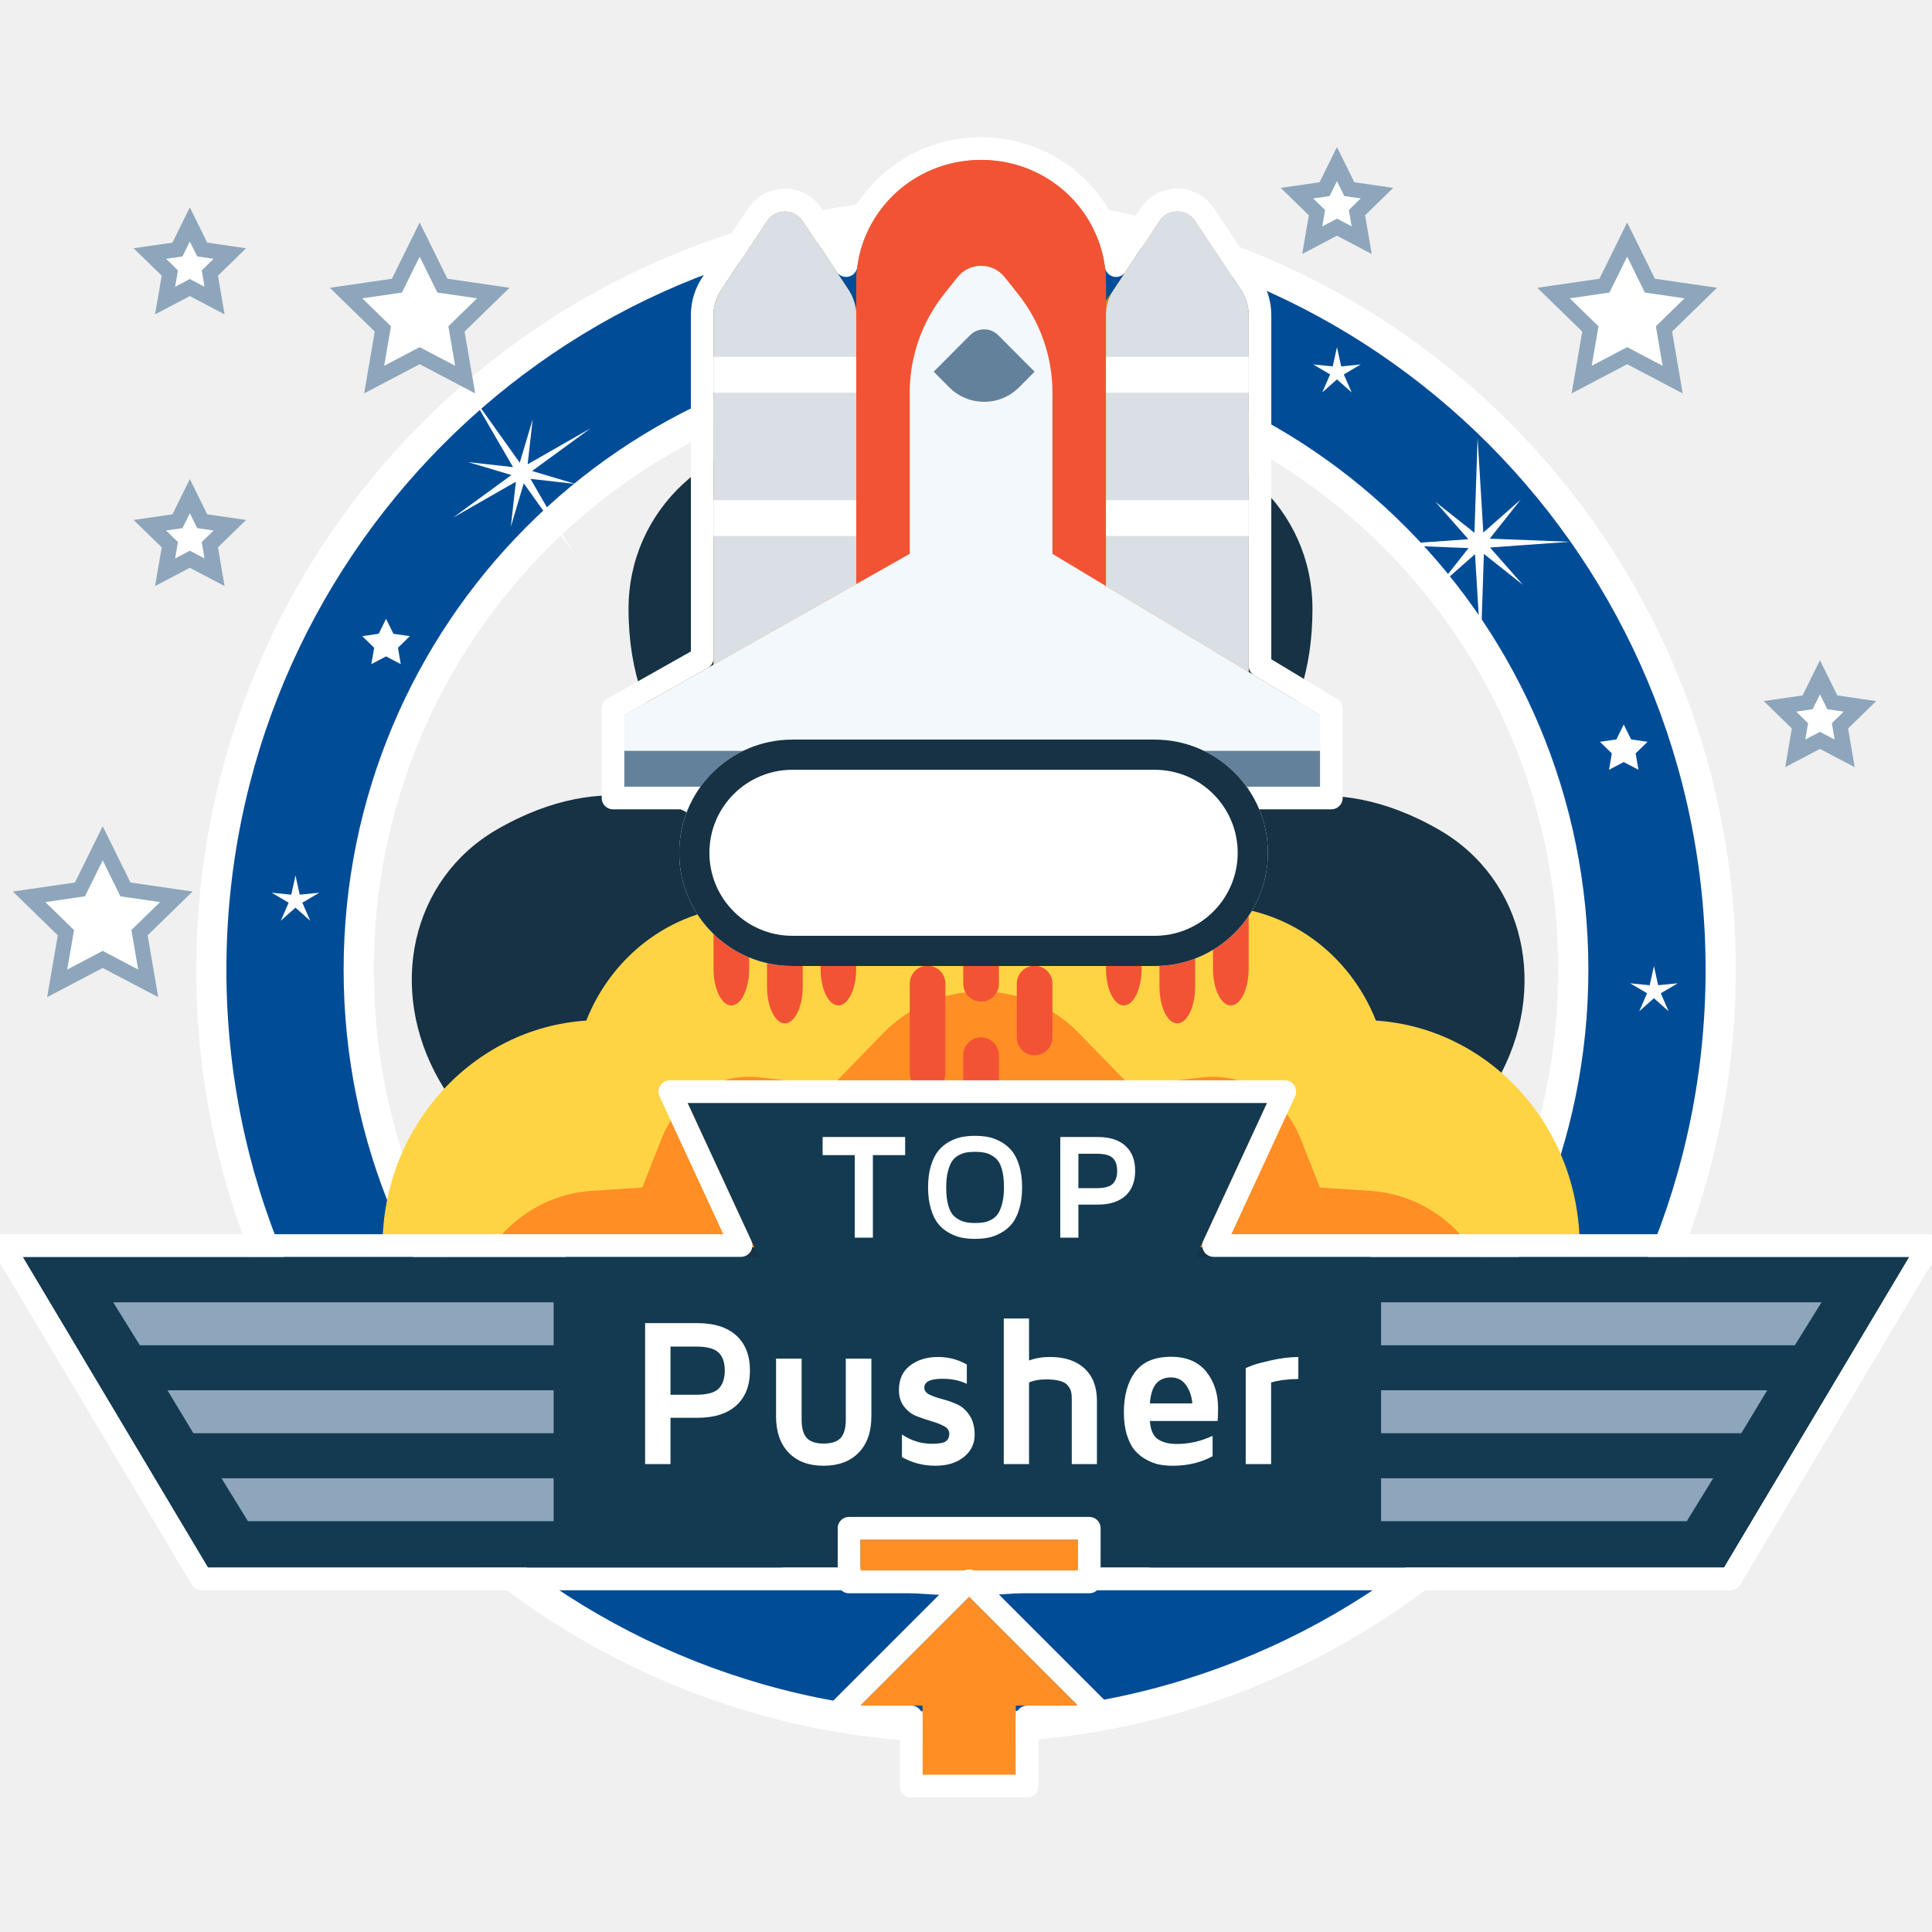
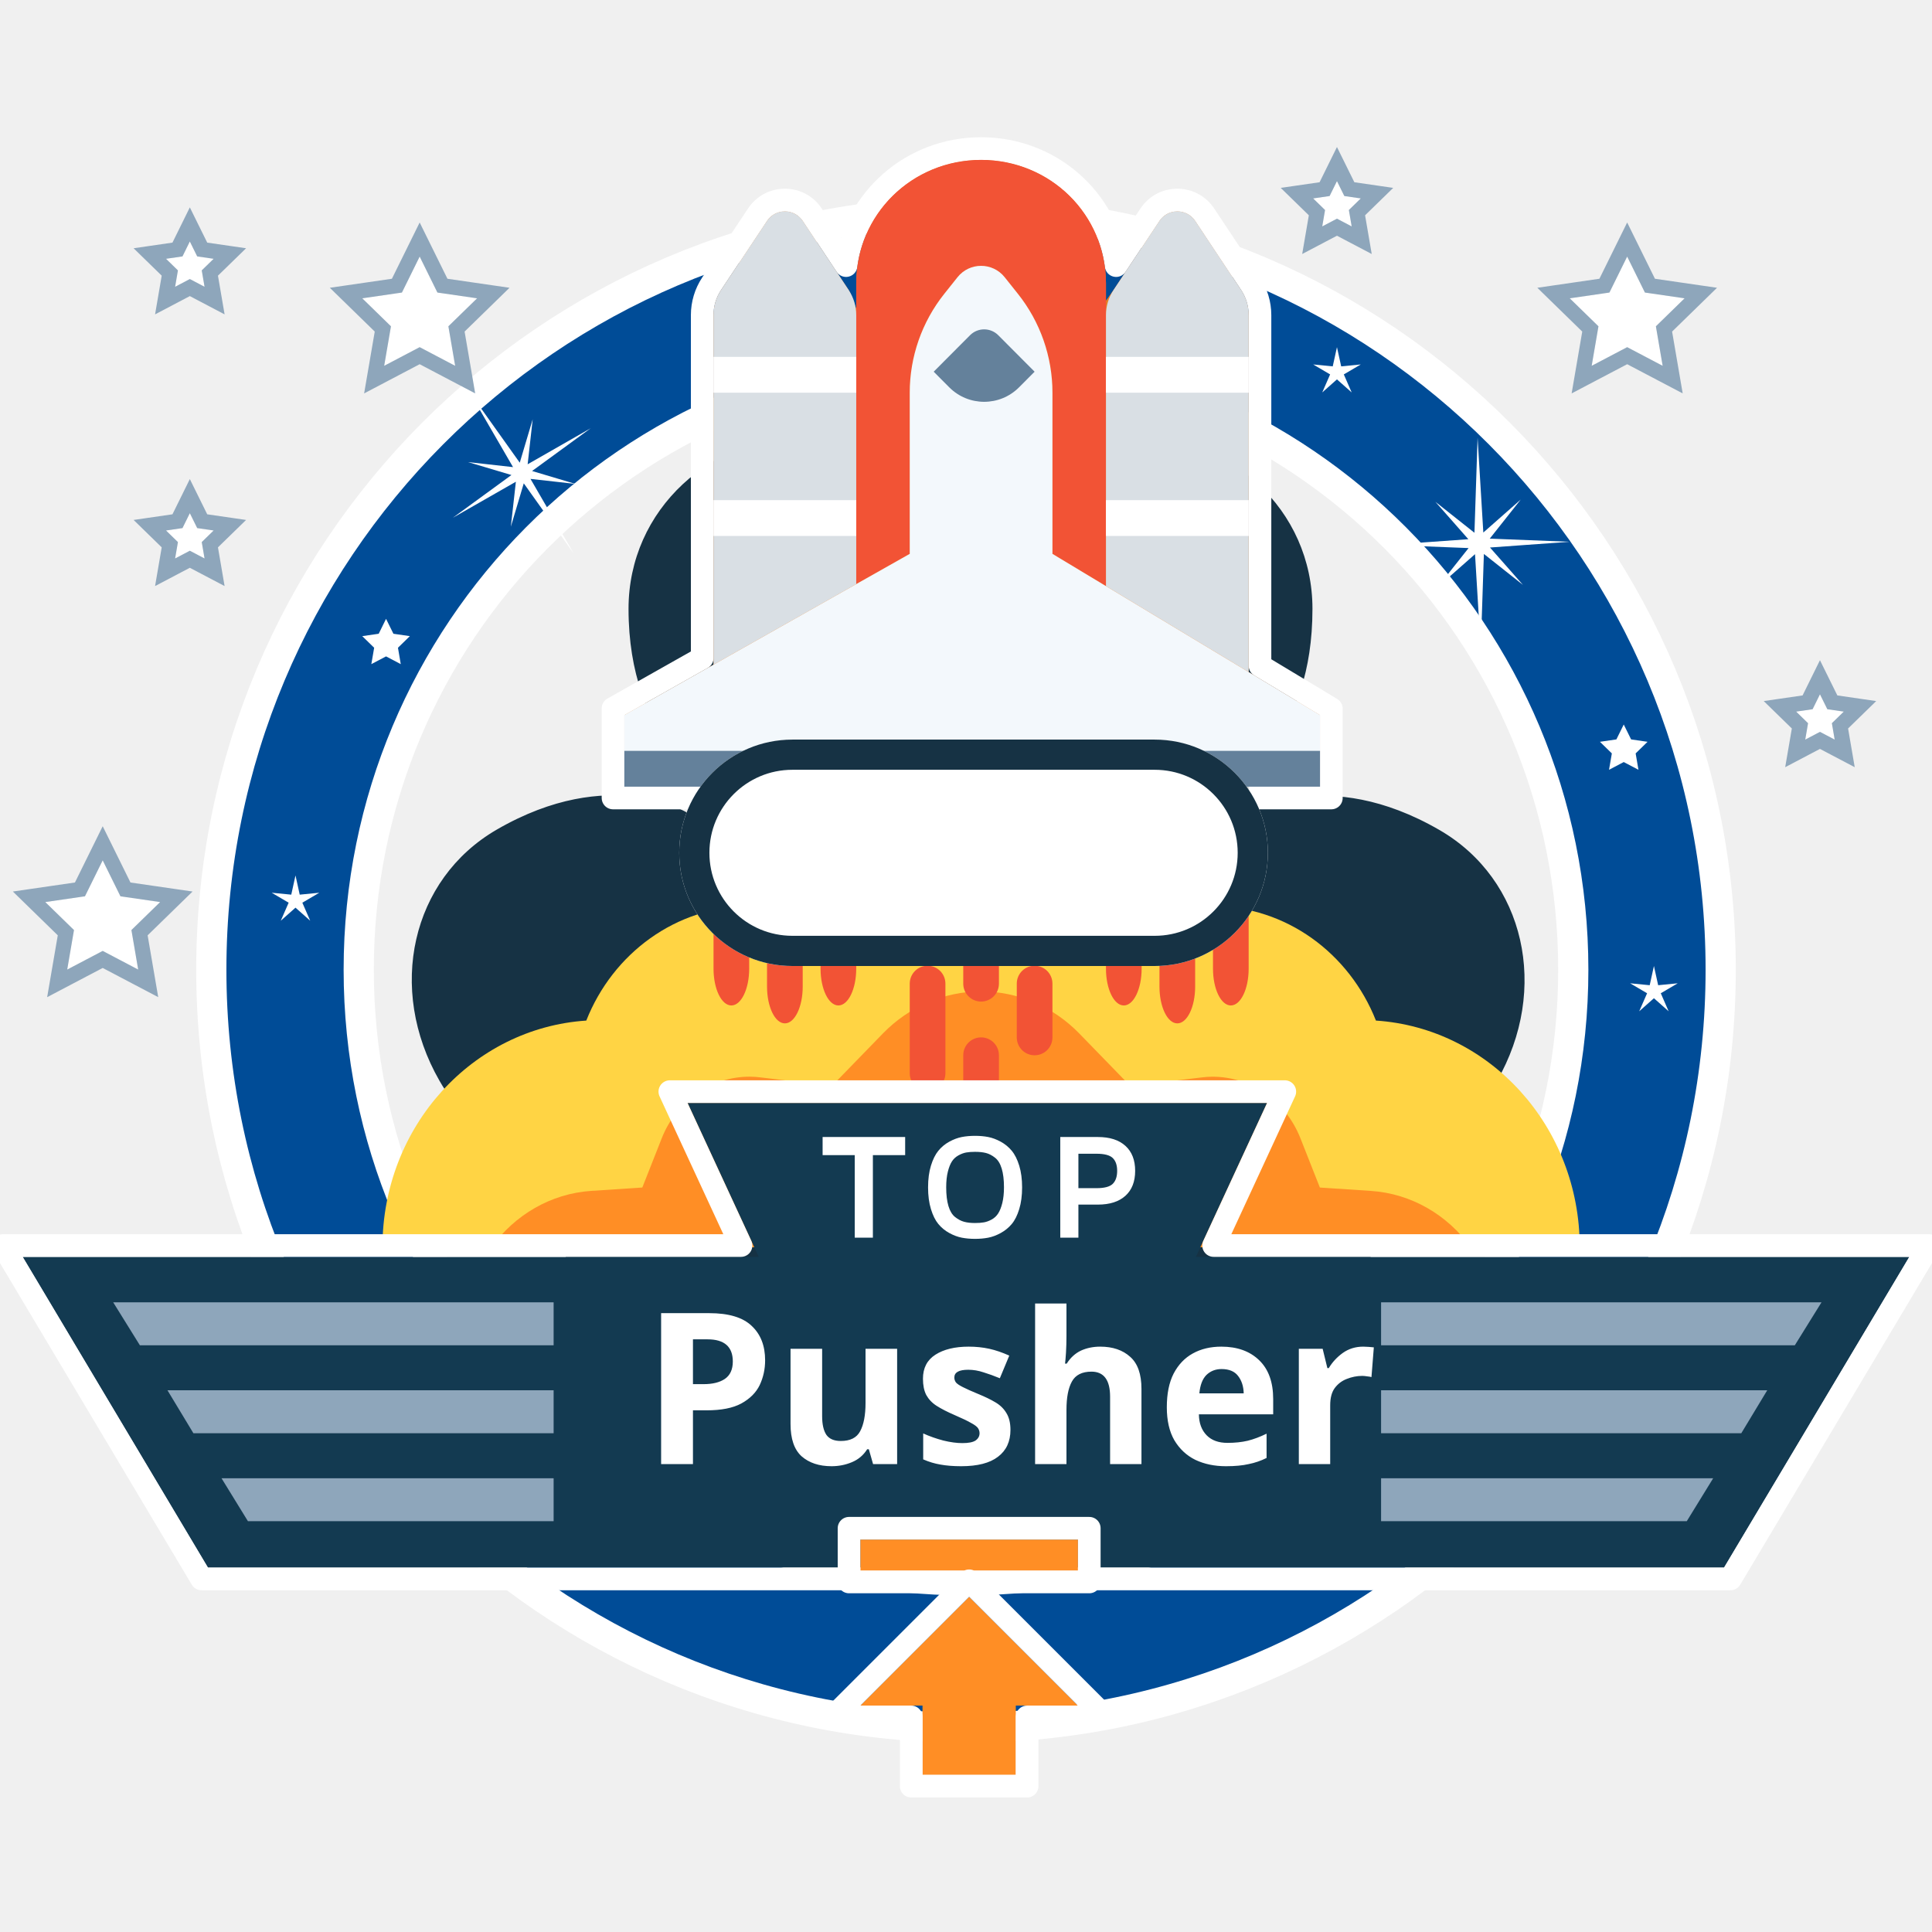
<svg xmlns="http://www.w3.org/2000/svg" xmlns:xlink="http://www.w3.org/1999/xlink" width="128" height="128" viewBox="0 0 128 128">
  <defs>
    <path id="a" d="M57.727,34.525 L57.727,10.876 C57.727,10.283 57.552,9.704 57.225,9.21 L54.191,4.641 C53.625,3.788 52.376,3.788 51.81,4.641 L48.776,9.21 C48.69,9.34 48.502,9.599 48.273,9.92 L48.273,8.78 C48.273,4.193 44.569,0.593 40,0.593 C35.431,0.593 31.727,4.193 31.727,8.78 L31.727,10.435 C31.502,9.814 31.315,9.346 31.225,9.21 L28.191,4.641 C27.625,3.788 26.376,3.788 25.81,4.641 L22.776,9.21 C22.448,9.704 22.273,10.283 22.273,10.876 L22.273,34.036 L16.364,37.373 L16.364,42.119 L31.727,42.119 L34.091,42.119 L45.909,42.119 L48.273,42.119 L62.455,42.119 L62.455,37.373 L57.727,34.525 Z" />
    <path id="b" d="M49.268,10.27 L0.5,10.27 L12.777,30.858 L113.223,30.858 L125.5,10.27 L78.232,10.27 L82.948,0.073 L44.552,0.073 L49.268,10.27 Z" />
    <rect id="c" width="39" height="15" x="45" y="49" rx="7.5" />
    <path id="d" d="M71.418,106.588 L67.299,106.588 L67.299,102 L61.119,102 L61.119,106.588 L57,106.588 L64.209,113.797 L71.418,106.588 Z M57,115.529 L57,117.588 L71.418,117.588 L71.418,115.529 L57,115.529 Z" />
    <polygon id="e" points="104.804 11 102.453 12.236 102.902 9.618 101 7.764 103.629 7.382 104.804 5 105.98 7.382 108.608 7.764 106.706 9.618 107.155 12.236" />
    <polygon id="f" points="3.804 51 1.453 52.236 1.902 49.618 0 47.764 2.629 47.382 3.804 45 4.98 47.382 7.608 47.764 5.706 49.618 6.155 52.236" />
    <polygon id="g" points="24.804 11 22.453 12.236 22.902 9.618 21 7.764 23.629 7.382 24.804 5 25.98 7.382 28.608 7.764 26.706 9.618 27.155 12.236" />
    <polygon id="h" points="117.577 36.488 116.602 37 116.789 35.915 116 35.146 117.09 34.988 117.577 34 118.065 34.988 119.154 35.146 118.366 35.915 118.552 37" />
    <polygon id="i" points="9.577 24.488 8.602 25 8.789 23.915 8 23.146 9.09 22.988 9.577 22 10.065 22.988 11.154 23.146 10.366 23.915 10.552 25" />
    <polygon id="j" points="9.577 6.488 8.602 7 8.789 5.915 8 5.146 9.09 4.988 9.577 4 10.065 4.988 11.154 5.146 10.366 5.915 10.552 7" />
    <polygon id="k" points="85.577 2.488 84.602 3 84.789 1.915 84 1.146 85.09 .988 85.577 0 86.065 .988 87.154 1.146 86.366 1.915 86.552 3" />
  </defs>
  <g fill="none" fill-rule="evenodd">
    <rect width="128" height="128" />
    <g transform="translate(14 10)">
      <path fill="#163244" fill-rule="nonzero" d="M35.572,42.869 L35.588,56.63 C35.588,56.63 35.9,62.089 28.559,66.346 C22.916,69.617 15.829,67.421 12.317,61.312 C10.392,57.962 9.922,53.768 11.042,50.229 C7.43,49.433 4.048,46.928 2.122,43.578 C-1.39,37.469 0.26,30.207 5.903,26.935 C13.439,22.566 18.559,25.83 18.559,25.83 L29.9,32.686 C29.631,33.48 29.485,34.33 29.485,35.215 C29.485,36.084 29.626,36.92 29.886,37.701 C29.07,37.235 28.037,37.204 27.165,37.709 C25.857,38.468 25.409,40.147 26.164,41.461 C26.919,42.774 28.591,43.224 29.899,42.466 C30.741,41.978 31.227,41.108 31.265,40.2 C32.348,41.52 33.853,42.479 35.572,42.869 Z M44.651,32.558 L55.728,25.86 C55.728,25.86 60.849,22.597 68.385,26.966 C74.027,30.238 75.677,37.5 72.165,43.609 C70.239,46.958 66.858,49.464 63.245,50.26 C64.365,53.799 63.896,57.993 61.97,61.343 C58.458,67.452 51.371,69.648 45.729,66.376 C38.387,62.12 38.699,56.661 38.699,56.661 L38.715,42.932 C40.417,42.619 41.926,41.751 43.051,40.523 C43.17,41.322 43.637,42.061 44.388,42.497 C45.696,43.255 47.368,42.805 48.123,41.491 C48.878,40.178 48.43,38.498 47.122,37.74 C46.372,37.305 45.503,37.268 44.755,37.563 C44.986,36.821 45.11,36.033 45.11,35.215 C45.11,34.282 44.948,33.387 44.651,32.558 Z M31.332,30.149 L20.016,23.862 C20.016,23.862 14.642,21.04 14.642,12.301 C14.642,5.758 20.079,0.692 27.103,0.692 C30.954,0.692 34.806,2.381 37.298,5.125 C39.79,2.381 43.642,0.692 47.493,0.692 C54.517,0.692 59.954,5.758 59.954,12.301 C59.954,20.814 55.091,23.273 55.091,23.273 L43.243,30.124 C42.162,28.852 40.684,27.931 39.001,27.556 C39.63,27.052 40.032,26.277 40.032,25.407 C40.032,23.89 38.808,22.661 37.298,22.661 C35.788,22.661 34.564,23.89 34.564,25.407 C34.564,26.277 34.966,27.052 35.595,27.556 C33.901,27.934 32.415,28.864 31.332,30.149 Z M37.298,39.53 C34.925,39.53 33.001,37.598 33.001,35.215 C33.001,32.831 34.925,30.899 37.298,30.899 C39.671,30.899 41.595,32.831 41.595,35.215 C41.595,37.598 39.671,39.53 37.298,39.53 Z" transform="translate(13 18.034)" />
      <path fill="#004C97" fill-rule="nonzero" stroke="#FFFFFF" stroke-width="2" d="M50,94.698 C72.211,94.698 90.234,76.598 90.234,54.249 C90.234,31.9 72.211,13.8 50,13.8 C27.789,13.8 9.766,31.9 9.766,54.249 C9.766,76.598 27.789,94.698 50,94.698 Z M50,104.464 C22.386,104.464 0,81.982 0,54.249 C0,26.516 22.386,4.034 50,4.034 C77.614,4.034 100,26.516 100,54.249 C100,81.982 77.614,104.464 50,104.464 Z" />
      <g transform="translate(11)">
        <g fill-rule="nonzero" stroke-linecap="round" stroke-linejoin="round">
          <use fill="#E57E25" fill-rule="evenodd" xlink:href="#a" />
          <path stroke="#FFFFFF" stroke-width="1.5" d="M58.477,34.102 L63.205,36.949 L63.205,42.869 L15.614,42.869 L15.614,36.935 L21.523,33.598 L21.523,10.876 C21.523,10.135 21.741,9.411 22.151,8.795 L25.185,4.227 C26.048,2.927 27.953,2.927 28.816,4.226 L31.054,7.597 C31.631,3.187 35.4,-0.157 40,-0.157 C44.601,-0.157 48.369,3.188 48.946,7.598 L51.185,4.227 C52.048,2.927 53.953,2.927 54.816,4.226 L57.85,8.796 C58.259,9.413 58.477,10.136 58.477,10.876 L58.477,34.102 Z" />
        </g>
        <path fill="#FFD444" fill-rule="nonzero" d="M66.159,57.616 C64.403,53.17 60.217,50.038 55.324,50.038 C54.866,50.038 54.415,50.072 53.972,50.125 C53.561,48.416 52.868,47.488 51.953,46.827 C49.58,45.116 46.681,44.39 43.798,44.39 L36.203,44.39 C33.321,44.39 30.422,45.116 28.049,46.827 C27.133,47.488 26.441,48.416 26.03,50.125 C25.587,50.072 25.136,50.038 24.678,50.038 C19.787,50.038 15.599,53.17 13.843,57.616 C6.308,58.113 0.339,64.633 0.339,72.625 L79.661,72.625 C79.661,64.633 73.692,58.113 66.159,57.616 Z" />
        <path fill="#FF8E25" fill-rule="nonzero" d="M7.564,72.625 C9.098,70.508 11.471,69.077 14.184,68.898 L17.555,68.676 L18.842,65.414 C19.821,62.935 22.111,61.332 24.676,61.332 C24.925,61.332 25.168,61.353 25.41,61.383 L30.115,61.947 L33.497,58.467 C35.232,56.685 37.566,55.685 40,55.685 L40,55.685 C42.434,55.685 44.768,56.685 46.503,58.469 L49.885,61.949 L54.59,61.385 C54.832,61.354 55.077,61.334 55.324,61.334 C57.889,61.334 60.179,62.937 61.158,65.416 L62.445,68.678 L65.816,68.9 C68.529,69.079 70.902,70.508 72.436,72.627 L7.564,72.627 L7.564,72.625 Z" />
        <path fill="#F25335" fill-rule="nonzero" d="M36.455,62.288 C35.801,62.288 35.273,61.757 35.273,61.102 L35.273,55.169 C35.273,54.515 35.801,53.983 36.455,53.983 C37.108,53.983 37.636,54.515 37.636,55.169 L37.636,61.102 C37.636,61.757 37.108,62.288 36.455,62.288 Z M40,65.847 C39.346,65.847 38.818,65.316 38.818,64.661 L38.818,59.915 C38.818,59.26 39.346,58.729 40,58.729 C40.654,58.729 41.182,59.26 41.182,59.915 L41.182,64.661 C41.182,65.316 40.654,65.847 40,65.847 Z M43.545,59.915 C42.892,59.915 42.364,59.384 42.364,58.729 L42.364,55.169 C42.364,54.515 42.892,53.983 43.545,53.983 C44.199,53.983 44.727,54.515 44.727,55.169 L44.727,58.729 C44.727,59.384 44.199,59.915 43.545,59.915 Z M40,56.356 C39.346,56.356 38.818,55.824 38.818,55.169 L38.818,51.61 C38.818,50.955 39.346,50.424 40,50.424 C40.654,50.424 41.182,50.955 41.182,51.61 L41.182,55.169 C41.182,55.824 40.654,56.356 40,56.356 Z" />
        <polygon fill="#38454F" fill-rule="nonzero" points="45.909 46.864 34.091 46.864 36.455 39.746 43.545 39.746" />
        <path fill="#F25335" fill-rule="nonzero" d="M35.273,26.695 L35.273,26.695 L35.273,16.017 C35.273,13.636 36.08,11.326 37.562,9.467 L38.438,8.367 C39.239,7.362 40.761,7.362 41.562,8.367 L42.438,9.467 C43.92,11.326 44.727,13.636 44.727,16.017 L44.727,26.695 L44.727,26.695 L48.273,28.831 L48.273,8.78 C48.273,4.193 44.569,0.593 40,0.593 C35.431,0.593 31.727,4.193 31.727,8.78 L31.727,28.696 L35.273,26.695 Z" />
        <g fill-rule="nonzero" transform="translate(48.273 3.56)">
          <path fill="#D9DFE4" d="M9.455,30.966 L9.455,7.317 C9.455,6.724 9.28,6.145 8.952,5.651 L5.919,1.082 C5.352,0.229 4.103,0.229 3.537,1.082 L0.503,5.651 C0.175,6.145 0,6.724 0,7.317 L0,25.271 L9.455,30.966 Z" />
          <rect width="9.455" height="3.559" y="37.373" fill="#D1D4D1" />
        </g>
        <g fill-rule="nonzero" transform="translate(22.273 3.56)">
          <path fill="#D9DFE4" d="M9.455,25.138 L9.455,7.317 C9.455,6.724 9.28,6.145 8.952,5.651 L5.919,1.082 C5.352,0.229 4.103,0.229 3.537,1.082 L0.503,5.651 C0.175,6.145 0,6.724 0,7.317 L0,30.477 L9.455,25.138 Z" />
          <rect width="9.455" height="3.559" y="37.373" fill="#D1D4D1" />
        </g>
        <path fill="#F25335" fill-rule="nonzero" d="M23.455 56.614C22.801 56.614 22.273 55.522 22.273 54.177L22.273 49.302C22.273 47.956 22.801 46.864 23.455 46.864 24.108 46.864 24.636 47.956 24.636 49.302L24.636 54.177C24.636 55.522 24.108 56.614 23.455 56.614zM27 57.801C26.346 57.801 25.818 56.709 25.818 55.363L25.818 50.488C25.818 49.143 26.346 48.051 27 48.051 27.654 48.051 28.182 49.143 28.182 50.488L28.182 55.363C28.182 56.709 27.654 57.801 27 57.801zM30.545 56.614C29.892 56.614 29.364 55.522 29.364 54.177L29.364 49.302C29.364 47.956 29.892 46.864 30.545 46.864 31.199 46.864 31.727 47.956 31.727 49.302L31.727 54.177C31.727 55.522 31.199 56.614 30.545 56.614zM49.455 56.614C48.801 56.614 48.273 55.522 48.273 54.177L48.273 49.302C48.273 47.956 48.801 46.864 49.455 46.864 50.108 46.864 50.636 47.956 50.636 49.302L50.636 54.177C50.636 55.522 50.108 56.614 49.455 56.614zM53 57.801C52.346 57.801 51.818 56.709 51.818 55.363L51.818 50.488C51.818 49.143 52.346 48.051 53 48.051 53.654 48.051 54.182 49.143 54.182 50.488L54.182 55.363C54.182 56.709 53.654 57.801 53 57.801zM56.545 56.614C55.892 56.614 55.364 55.522 55.364 54.177L55.364 49.302C55.364 47.956 55.892 46.864 56.545 46.864 57.199 46.864 57.727 47.956 57.727 49.302L57.727 54.177C57.727 55.522 57.199 56.614 56.545 56.614z" />
        <path stroke="#0096E6" stroke-width="2.364" d="M38.818,14.831 L41.182,14.831" stroke-linecap="round" />
        <path fill="#F3F8FC" fill-rule="nonzero" d="M44.727,26.695 L44.727,16.017 C44.727,13.636 43.92,11.326 42.438,9.467 L41.562,8.367 C40.761,7.362 39.239,7.362 38.438,8.367 L37.562,9.467 C36.08,11.326 35.273,13.636 35.273,16.017 L35.273,26.695 L16.364,37.373 L16.364,42.119 L31.727,42.119 L34.091,42.119 L45.909,42.119 L48.273,42.119 L62.455,42.119 L62.455,37.373 L44.727,26.695 Z" />
        <rect width="46.091" height="2.373" x="16.364" y="39.746" fill="#64819B" fill-rule="nonzero" />
        <path fill="#64819B" fill-rule="nonzero" d="M37.888,15.659 L36.86,14.626 L39.266,12.211 C39.784,11.691 40.622,11.691 41.139,12.211 L43.545,14.626 L42.517,15.659 C41.239,16.942 39.167,16.942 37.888,15.659 Z" />
        <rect width="9.455" height="2.373" x="22.273" y="13.644" fill="#FFFFFF" fill-rule="nonzero" />
        <rect width="9.455" height="2.373" x="22.273" y="23.136" fill="#FFFFFF" fill-rule="nonzero" />
        <rect width="9.455" height="2.373" x="48.273" y="13.644" fill="#FFFFFF" fill-rule="nonzero" />
        <rect width="9.455" height="2.373" x="48.273" y="23.136" fill="#FFFFFF" fill-rule="nonzero" />
      </g>
    </g>
    <g transform="translate(1 73)">
      <g stroke-linecap="round" stroke-linejoin="round">
        <use fill="#133A51" xlink:href="#b" />
        <path stroke="#FFFFFF" stroke-width="1.5" d="M48.095,9.52 L43.378,-0.677 L84.122,-0.677 L79.405,9.52 L126.82,9.52 L113.649,31.608 L12.351,31.608 L-0.82,9.52 L48.095,9.52 Z" />
      </g>
      <path fill="#FFFFFF" d="M53.5,3.531 L53.5,2.33 L58.969,2.33 L58.969,3.531 L56.831,3.531 L56.831,9 L55.629,9 L55.629,3.531 L53.5,3.531 Z M60.487,5.67 C60.487,5.123 60.55,4.643 60.677,4.229 C60.804,3.816 60.968,3.486 61.168,3.241 C61.368,2.995 61.61,2.795 61.893,2.64 C62.176,2.486 62.453,2.382 62.723,2.33 C62.993,2.278 63.285,2.252 63.597,2.252 C63.91,2.252 64.201,2.278 64.471,2.33 C64.741,2.382 65.018,2.486 65.301,2.64 C65.584,2.795 65.828,2.995 66.031,3.241 C66.235,3.486 66.4,3.816 66.527,4.229 C66.654,4.643 66.717,5.123 66.717,5.67 C66.717,6.21 66.654,6.689 66.527,7.105 C66.4,7.522 66.235,7.852 66.031,8.094 C65.828,8.337 65.584,8.535 65.301,8.69 C65.018,8.845 64.741,8.948 64.471,9 C64.201,9.052 63.91,9.078 63.597,9.078 C63.285,9.078 62.993,9.052 62.723,9 C62.453,8.948 62.176,8.845 61.893,8.69 C61.61,8.535 61.368,8.337 61.168,8.094 C60.968,7.852 60.804,7.522 60.677,7.105 C60.55,6.689 60.487,6.21 60.487,5.67 Z M61.688,5.66 C61.688,6.161 61.738,6.576 61.837,6.905 C61.936,7.234 62.083,7.476 62.276,7.63 C62.47,7.785 62.669,7.89 62.872,7.945 C63.076,8.001 63.317,8.028 63.597,8.028 C63.825,8.028 64.022,8.014 64.188,7.984 C64.354,7.955 64.525,7.892 64.701,7.796 C64.876,7.7 65.02,7.567 65.13,7.396 C65.241,7.225 65.333,6.993 65.406,6.7 C65.479,6.407 65.516,6.061 65.516,5.66 C65.516,5.165 65.466,4.754 65.367,4.425 C65.268,4.096 65.12,3.854 64.923,3.7 C64.726,3.545 64.527,3.442 64.327,3.39 C64.127,3.338 63.884,3.312 63.597,3.312 C63.376,3.312 63.182,3.326 63.016,3.355 C62.85,3.385 62.678,3.448 62.501,3.546 C62.324,3.644 62.18,3.775 62.071,3.941 C61.962,4.107 61.871,4.335 61.798,4.625 C61.725,4.915 61.688,5.26 61.688,5.66 Z M69.246,9 L69.246,2.33 L71.736,2.33 C72.524,2.33 73.132,2.525 73.562,2.916 C73.992,3.307 74.207,3.858 74.207,4.571 C74.207,5.284 73.992,5.835 73.562,6.224 C73.132,6.613 72.524,6.808 71.736,6.808 L70.447,6.808 L70.447,9 L69.246,9 Z M70.447,5.719 L71.648,5.719 C72.175,5.719 72.535,5.622 72.727,5.428 C72.919,5.235 73.015,4.949 73.015,4.571 C73.015,4.197 72.918,3.915 72.725,3.724 C72.531,3.534 72.172,3.438 71.648,3.438 L70.447,3.438 L70.447,5.719 Z" />
      <path fill="#8EA6BB" d="M35.679,13.283 L6.5,13.283 L8.268,16.129 L35.679,16.129 L35.679,13.283 Z M35.679,19.11 L10.095,19.11 L11.814,21.956 L35.679,21.956 L35.679,19.11 Z M35.679,24.938 L13.676,24.938 L15.426,27.783 L35.679,27.783 L35.679,24.938 Z" />
      <path fill="#8EA6BB" d="M119.679,13.283 L90.5,13.283 L92.268,16.129 L119.679,16.129 L119.679,13.283 Z M119.679,19.11 L94.095,19.11 L95.814,21.956 L119.679,21.956 L119.679,19.11 Z M119.679,24.938 L97.676,24.938 L99.426,27.783 L119.679,27.783 L119.679,24.938 Z" transform="matrix(-1 0 0 1 210.179 0)" />
-       <path fill="#FFFFFF" d="M41.74,24 L41.74,14.662 L45.227,14.662 C46.329,14.662 47.182,14.936 47.783,15.482 C48.385,16.029 48.686,16.802 48.686,17.8 C48.686,18.798 48.385,19.569 47.783,20.114 C47.182,20.658 46.329,20.931 45.227,20.931 L43.422,20.931 L43.422,24 L41.74,24 Z M43.422,19.406 L45.104,19.406 C45.842,19.406 46.345,19.271 46.614,19 C46.883,18.728 47.018,18.328 47.018,17.8 C47.018,17.276 46.882,16.88 46.611,16.614 C46.34,16.347 45.837,16.214 45.104,16.214 L43.422,16.214 L43.422,19.406 Z M50.415,20.835 L50.415,17.014 L52.11,17.014 L52.11,21.061 C52.11,21.621 52.224,22.024 52.452,22.271 C52.68,22.517 53.051,22.64 53.566,22.64 C54.09,22.64 54.466,22.517 54.694,22.271 C54.922,22.024 55.036,21.621 55.036,21.061 L55.036,17.014 L56.731,17.014 L56.731,20.835 C56.731,21.86 56.451,22.662 55.891,23.241 C55.33,23.82 54.555,24.109 53.566,24.109 C52.577,24.109 51.805,23.82 51.249,23.241 C50.693,22.662 50.415,21.86 50.415,20.835 Z M58.557,19.085 C58.557,18.383 58.804,17.844 59.298,17.468 C59.793,17.092 60.409,16.904 61.147,16.904 C61.84,16.904 62.476,17.071 63.055,17.403 L63.055,18.682 C62.581,18.458 62.043,18.347 61.441,18.347 C60.639,18.347 60.238,18.543 60.238,18.935 C60.238,19.131 60.352,19.284 60.58,19.396 C60.808,19.508 61.086,19.606 61.414,19.69 C61.742,19.774 62.069,19.888 62.395,20.032 C62.721,20.175 62.999,20.418 63.229,20.76 C63.459,21.102 63.574,21.537 63.574,22.065 C63.574,22.653 63.336,23.141 62.86,23.528 C62.384,23.916 61.754,24.109 60.97,24.109 C60.168,24.109 59.429,23.918 58.755,23.535 L58.755,22.038 C59.37,22.448 60.029,22.653 60.73,22.653 C61.214,22.653 61.528,22.597 61.674,22.486 C61.82,22.374 61.893,22.207 61.893,21.983 C61.893,21.778 61.778,21.613 61.547,21.488 C61.317,21.362 61.039,21.253 60.713,21.16 C60.388,21.066 60.062,20.956 59.736,20.828 C59.41,20.701 59.132,20.49 58.902,20.196 C58.672,19.902 58.557,19.532 58.557,19.085 Z M65.502,24 L65.502,14.354 L67.177,14.354 L67.177,17.137 C67.578,16.982 68.045,16.904 68.578,16.904 C69.549,16.904 70.308,17.158 70.854,17.667 C71.401,18.175 71.675,18.887 71.675,19.803 L71.675,24 L70.007,24 L70.007,19.659 C70.007,19.472 69.991,19.316 69.959,19.191 C69.927,19.066 69.858,18.935 69.75,18.798 C69.643,18.661 69.468,18.559 69.224,18.49 C68.98,18.422 68.672,18.388 68.298,18.388 C67.86,18.388 67.487,18.456 67.177,18.593 L67.177,24 L65.502,24 Z M73.459,20.582 C73.459,19.461 73.708,18.565 74.208,17.896 C74.707,17.226 75.498,16.891 76.583,16.891 C77.608,16.891 78.384,17.216 78.911,17.868 C79.437,18.52 79.7,19.322 79.7,20.274 C79.7,20.666 79.691,20.956 79.673,21.143 L75.182,21.143 C75.227,21.749 75.408,22.154 75.725,22.359 C76.042,22.564 76.453,22.667 76.959,22.667 C77.779,22.667 78.572,22.487 79.338,22.127 L79.338,23.48 C78.563,23.9 77.686,24.109 76.706,24.109 C76.396,24.109 76.104,24.084 75.831,24.034 C75.558,23.984 75.272,23.879 74.973,23.72 C74.675,23.56 74.417,23.357 74.201,23.111 C73.984,22.865 73.806,22.525 73.667,22.089 C73.528,21.654 73.459,21.152 73.459,20.582 Z M75.182,19.98 L77.998,19.98 C77.952,19.497 77.81,19.09 77.571,18.757 C77.332,18.424 77.002,18.258 76.583,18.258 C76.164,18.258 75.837,18.393 75.602,18.665 C75.367,18.936 75.227,19.374 75.182,19.98 Z M81.532,24 L81.532,17.643 C81.646,17.588 81.803,17.523 82.004,17.448 C82.204,17.373 82.608,17.265 83.214,17.126 C83.82,16.987 84.422,16.913 85.019,16.904 L85.019,18.36 C84.317,18.369 83.715,18.447 83.214,18.593 L83.214,24 L81.532,24 Z" />
+       <text fill="#FFFFFF" font-family="MavenProBold, Maven Pro" font-size="14" font-weight="bold">
+         <tspan x="41.537" y="24">Pusher</tspan>
+       </text>
    </g>
    <use fill="#FFFFFF" xlink:href="#c" />
    <rect width="37" height="13" x="46" y="50" stroke="#163244" stroke-width="2" rx="6.5" />
    <g fill-rule="nonzero" stroke-linecap="round" stroke-linejoin="round" transform="matrix(1 0 0 -1 0 219.588)">
      <use fill="#FF8E25" fill-rule="evenodd" xlink:href="#d" />
      <path stroke="#FFFFFF" stroke-width="1.5" d="M60.369,105.838 L60.369,101.25 L68.049,101.25 L68.049,105.838 L73.229,105.838 L64.209,114.857 L55.189,105.838 L60.369,105.838 Z M56.25,114.779 L72.168,114.779 L72.168,118.338 L56.25,118.338 L56.25,114.779 Z" />
    </g>
    <g transform="translate(3 12)">
      <use fill="#FFFFFF" xlink:href="#e" />
      <path stroke="#8EA6BB" d="M104.804,11.565 L101.789,13.15 L102.365,9.793 L99.926,7.415 L103.297,6.925 L104.804,3.87 L106.312,6.925 L109.683,7.415 L107.244,9.793 L107.819,13.15 L104.804,11.565 Z" />
      <polygon fill="#FFFFFF" points="94.297 24.311 89 24.103 94.282 23.724 92.097 21.245 94.686 23.297 94.894 17 95.274 23.282 97.752 21.097 95.7 23.686 100.997 23.894 95.715 24.274 97.9 26.752 95.311 24.7 95.103 30.997 94.724 24.715 92.245 26.9" />
      <polygon fill="#FFFFFF" points="31.178 19.916 27 22.304 30.884 19.471 28.009 18.614 30.99 18.948 28.12 14 31.435 18.654 32.292 15.779 31.958 18.76 36.136 16.371 32.252 19.205 35.126 20.062 32.146 19.728 35.016 24.676 31.701 20.022 30.844 22.896" />
      <use fill="#FFFFFF" xlink:href="#f" />
      <path stroke="#8EA6BB" d="M3.804,51.565 L0.789,53.15 L1.365,49.793 L-1.074,47.415 L2.297,46.925 L3.804,43.87 L5.312,46.925 L8.683,47.415 L6.244,49.793 L6.819,53.15 L3.804,51.565 Z" />
      <use fill="#FFFFFF" xlink:href="#g" />
      <path stroke="#8EA6BB" d="M24.804,11.565 L21.789,13.15 L22.365,9.793 L19.926,7.415 L23.297,6.925 L24.804,3.87 L26.312,6.925 L29.683,7.415 L27.244,9.793 L27.819,13.15 L24.804,11.565 Z" />
      <use fill="#FFFFFF" xlink:href="#h" />
      <path stroke="#8EA6BB" d="M117.577,37.052 L115.938,37.914 L116.251,36.089 L114.926,34.797 L116.758,34.531 L117.577,32.87 L118.397,34.531 L120.229,34.797 L118.903,36.089 L119.216,37.914 L117.577,37.052 Z" />
      <use fill="#FFFFFF" xlink:href="#i" />
      <path stroke="#8EA6BB" d="M9.577,25.052 L7.938,25.914 L8.251,24.089 L6.926,22.797 L8.758,22.531 L9.577,20.87 L10.397,22.531 L12.229,22.797 L10.903,24.089 L11.216,25.914 L9.577,25.052 Z" />
      <use fill="#FFFFFF" xlink:href="#j" />
      <path stroke="#8EA6BB" d="M9.577,7.052 L7.938,7.914 L8.251,6.089 L6.926,4.797 L8.758,4.531 L9.577,2.87 L10.397,4.531 L12.229,4.797 L10.903,6.089 L11.216,7.914 L9.577,7.052 Z" />
      <g>
        <use fill="#FFFFFF" xlink:href="#k" />
        <path stroke="#8EA6BB" d="M85.577,3.052 L83.938,3.914 L84.251,2.089 L82.926,0.797 L84.758,0.531 L85.577,-1.13 L86.397,0.531 L88.229,0.797 L86.903,2.089 L87.216,3.914 L85.577,3.052 Z" />
      </g>
      <polygon fill="#FFFFFF" points="85.577 13.135 84.602 14 85.124 12.806 84 12.146 85.297 12.273 85.577 11 85.857 12.273 87.154 12.146 86.031 12.806 86.552 14" />
      <polygon fill="#FFFFFF" points="16.577 48.135 15.602 49 16.124 47.806 15 47.146 16.297 47.273 16.577 46 16.857 47.273 18.154 47.146 17.031 47.806 17.552 49" />
      <polygon fill="#FFFFFF" points="106.577 54.135 105.602 55 106.124 53.806 105 53.146 106.297 53.273 106.577 52 106.857 53.273 108.154 53.146 107.031 53.806 107.552 55" />
      <polygon fill="#FFFFFF" points="104.577 38.488 103.602 39 103.789 37.915 103 37.146 104.09 36.988 104.577 36 105.065 36.988 106.154 37.146 105.366 37.915 105.552 39" />
      <polygon fill="#FFFFFF" points="22.577 31.488 21.602 32 21.789 30.915 21 30.146 22.09 29.988 22.577 29 23.065 29.988 24.154 30.146 23.366 30.915 23.552 32" />
    </g>
  </g>
</svg>
